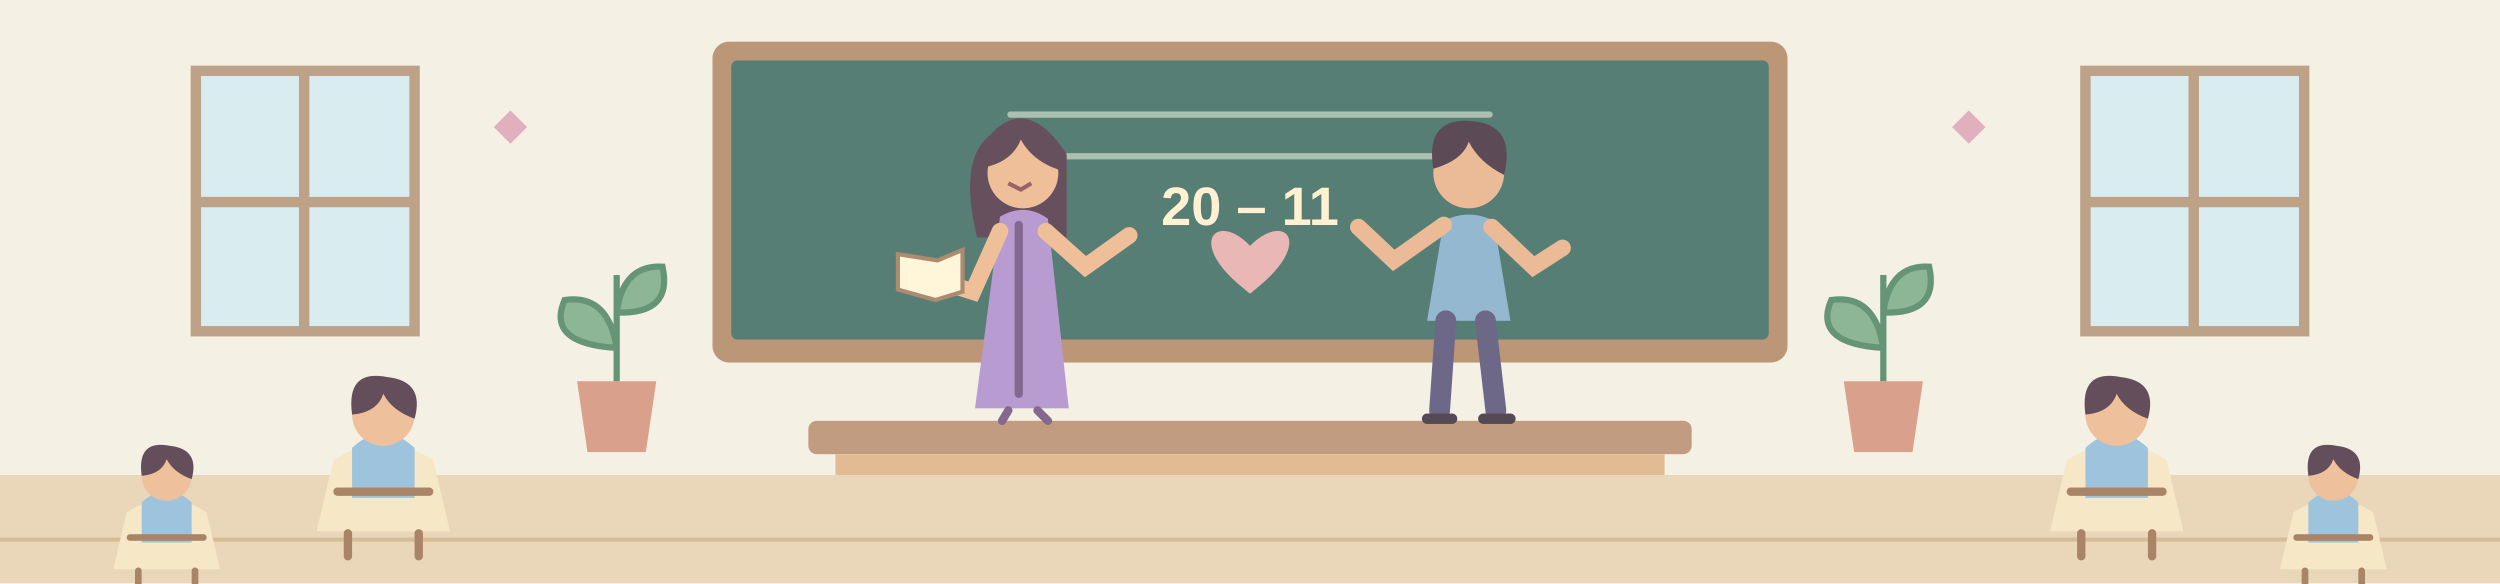
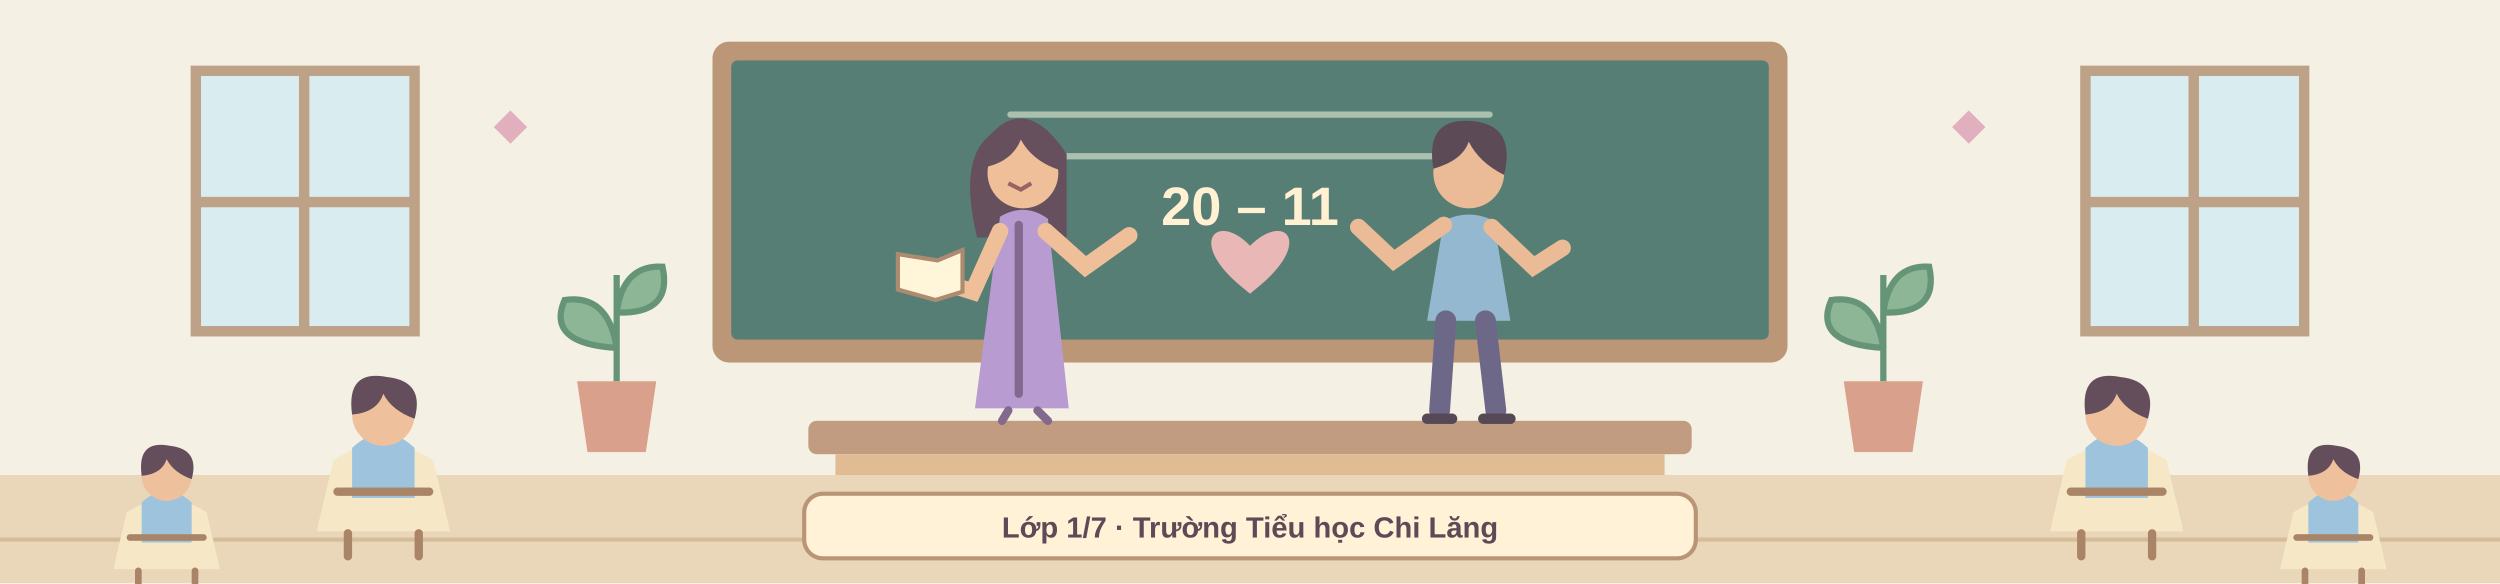
<svg xmlns="http://www.w3.org/2000/svg" viewBox="0 0 1200 280">
  <defs>
    <g id="pupil">
      <path d="M-24 0q24-16 48 0l8 34h-64Z" fill="#f6e8c6" />
      <path d="M-15-6q15-14 30 0v24h-30Z" fill="#9dc4dc" />
      <circle cy="-22" r="15" fill="#efc09c" />
      <path d="M-15-22q-3-22 17-18 18 2 13 20-11-4-15-12-3 9-15 10" fill="#644e5c" />
      <path d="M-22 15h44m-39 20v11m34-11v11" stroke="#aa8466" stroke-width="4" stroke-linecap="round" />
    </g>
    <g id="plant">
      <path d="M-19 0h38l-5 34h-28Z" fill="#d9a08b" />
      <path d="M0 0v-51m0 35q-34-2-25-23 21-3 25 23m0-17q27 1 22-22-19-1-22 22" fill="#8cb695" stroke="#659476" stroke-width="3" />
    </g>
  </defs>
  <path d="M0 0h1200v280H0Z" fill="#f5f0e4" />
  <path d="M0 228h1200v52H0Z" fill="#ead7b9" />
  <path d="M0 259h1200" stroke="#d5bd99" stroke-width="2" />
  <g stroke="#bda287" stroke-width="5">
    <path d="M94 34h105v125H94Z" fill="#d9edf1" />
    <path d="M146 34v125M94 97h105" fill="none" />
    <path d="M1001 34h105v125h-105Z" fill="#d9edf1" />
    <path d="M1053 34v125m-52-62h105" fill="none" />
  </g>
  <rect x="342" y="20" width="516" height="154" rx="8" fill="#bb9777" />
  <rect x="351" y="29" width="498" height="134" rx="3" fill="#577e75" />
  <path d="M485 55h230m-206 20h182" stroke="#e2ecd5" stroke-width="3" stroke-linecap="round" opacity=".6" />
  <text x="600" y="108" fill="#fff1d2" font-family="Arial,sans-serif" font-size="26" font-weight="bold" text-anchor="middle">20 – 11</text>
  <path d="M594 136c-24-21-9-34 6-18 16-16 30-3 6 18l-6 5Z" fill="#e8b7b6" />
  <rect x="388" y="202" width="424" height="16" rx="4" fill="#c19c80" />
  <path d="M401 218h398v10H401Z" fill="#e0bb94" />
  <path d="M512 74q-19-29-37-9-15 12-6 49h43Z" fill="#66505d" />
  <circle cx="491" cy="83" r="17" fill="#efbf99" />
  <path d="M474 80q1-26 22-19 17 6 14 21-14-4-20-15-4 10-16 13" fill="#66505d" />
  <path d="M480 104q12-7 23 1l10 91h-45Z" fill="#b89bd0" />
  <path d="M489 108v81m-5 8-3 5m17-5 5 5" stroke="#836990" stroke-width="4" stroke-linecap="round" />
  <path d="m480 111-13 29-19-6m54-23 19 17 21-15" stroke="#efbf99" stroke-width="8" fill="none" stroke-linecap="round" />
  <path d="m431 122 19 3 12-5v20l-13 4-18-5Z" fill="#fff6da" stroke="#ad8b70" stroke-width="2" />
  <path d="m484 88 6 3 5-3" fill="none" stroke="#9a6264" stroke-width="2" />
  <circle cx="705" cy="83" r="17" fill="#eabb96" />
  <path d="M688 81q-4-24 17-23 23 1 17 26-12-6-17-16-3 9-17 13" fill="#5c4b56" />
  <path d="M693 106q12-6 24 0l8 48h-40Z" fill="#94b8cf" />
  <path d="m693 108-24 17-17-16m64 0 20 19 14-9" stroke="#eabb96" stroke-width="8" fill="none" stroke-linecap="round" />
  <path d="m694 154-3 43m22-43 5 43" stroke="#6e6888" stroke-width="10" stroke-linecap="round" />
  <path d="M685 201h12m15 0h13" stroke="#554956" stroke-width="5" stroke-linecap="round" />
  <use href="#plant" transform="translate(296 183)" />
  <use href="#plant" transform="translate(904 183)" />
  <use href="#pupil" transform="translate(184 221)" />
  <use href="#pupil" transform="translate(1016 221)" />
  <use href="#pupil" transform="translate(80 246) scale(.8)" />
  <use href="#pupil" transform="translate(1120 246) scale(.8)" />
  <path d="m245 53 8 8-8 8-8-8Zm700 0 8 8-8 8-8-8Z" fill="#e1afbd" />
+   <g aria-label="Lớp 1/7, Trường Tiểu học Chi Lăng">
+     <rect x="386" y="237" width="428" height="31" rx="9" fill="#fff2d7" stroke="#b99576" stroke-width="2" />
+     <text x="600" y="258" fill="#604957" font-family="Arial,sans-serif" font-size="14" font-weight="bold" text-anchor="middle">Lớp 1/7 · Trường Tiểu học Chi Lăng</text>
+   </g>
</svg>
